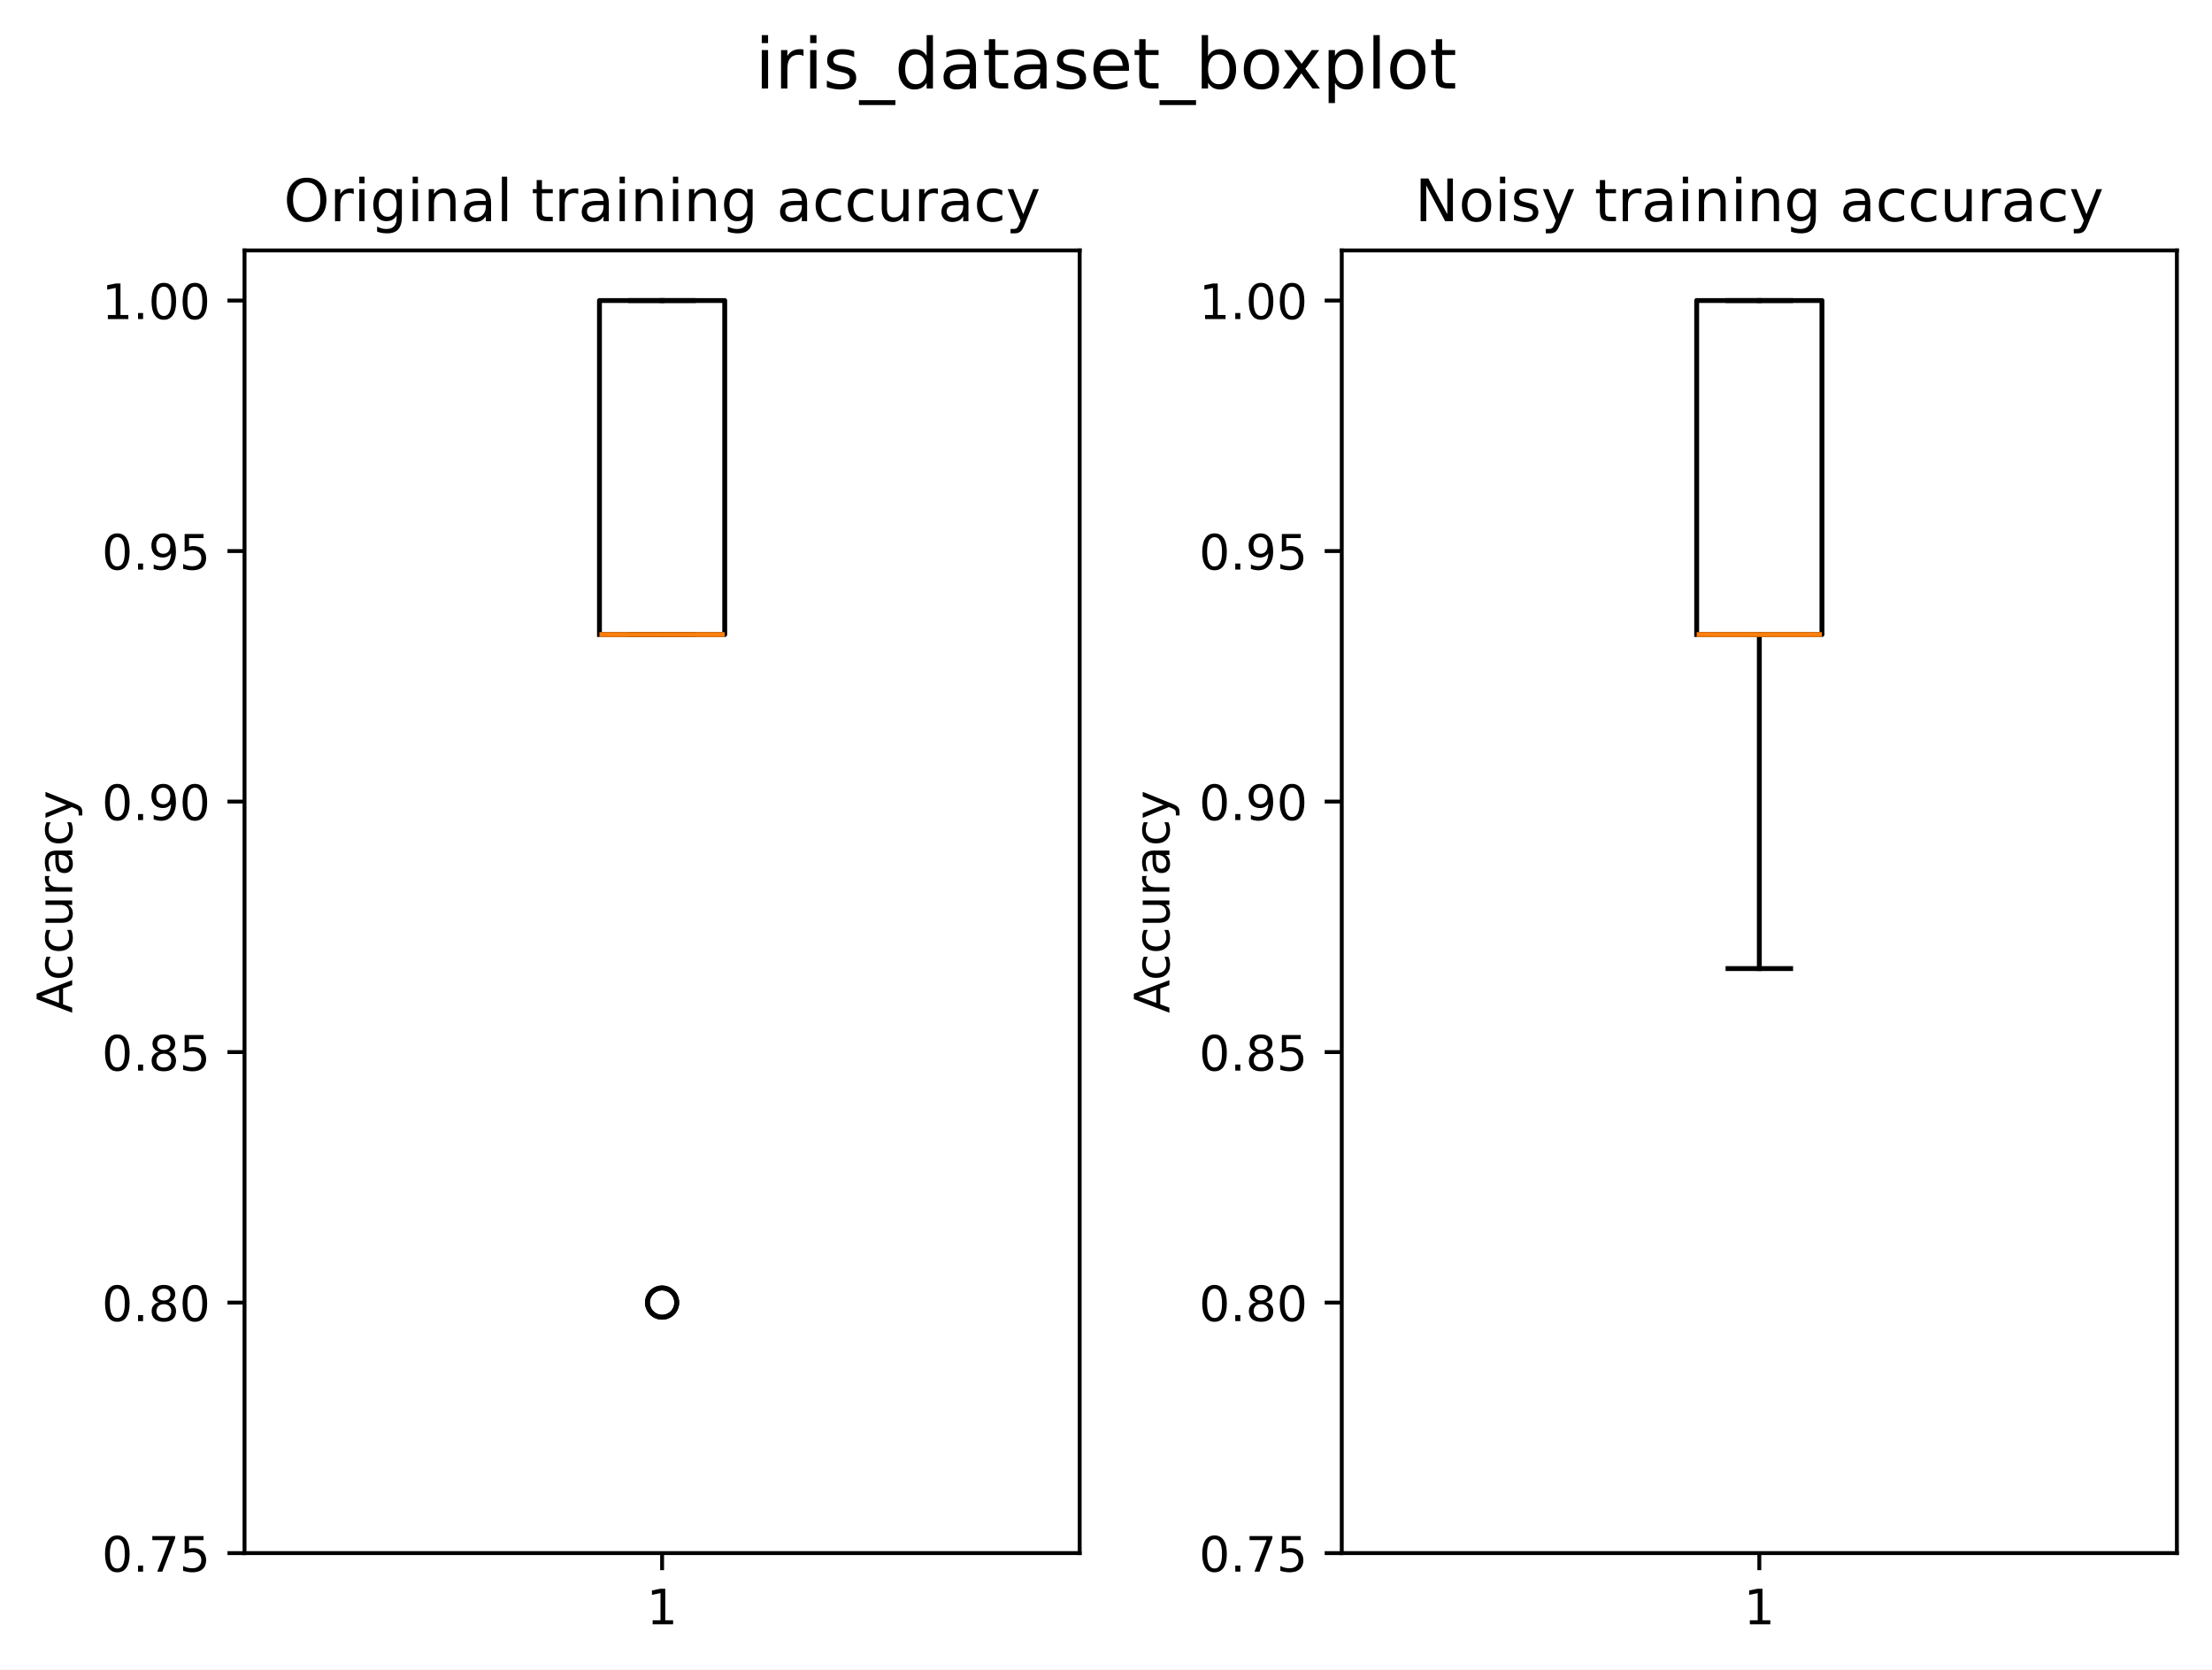
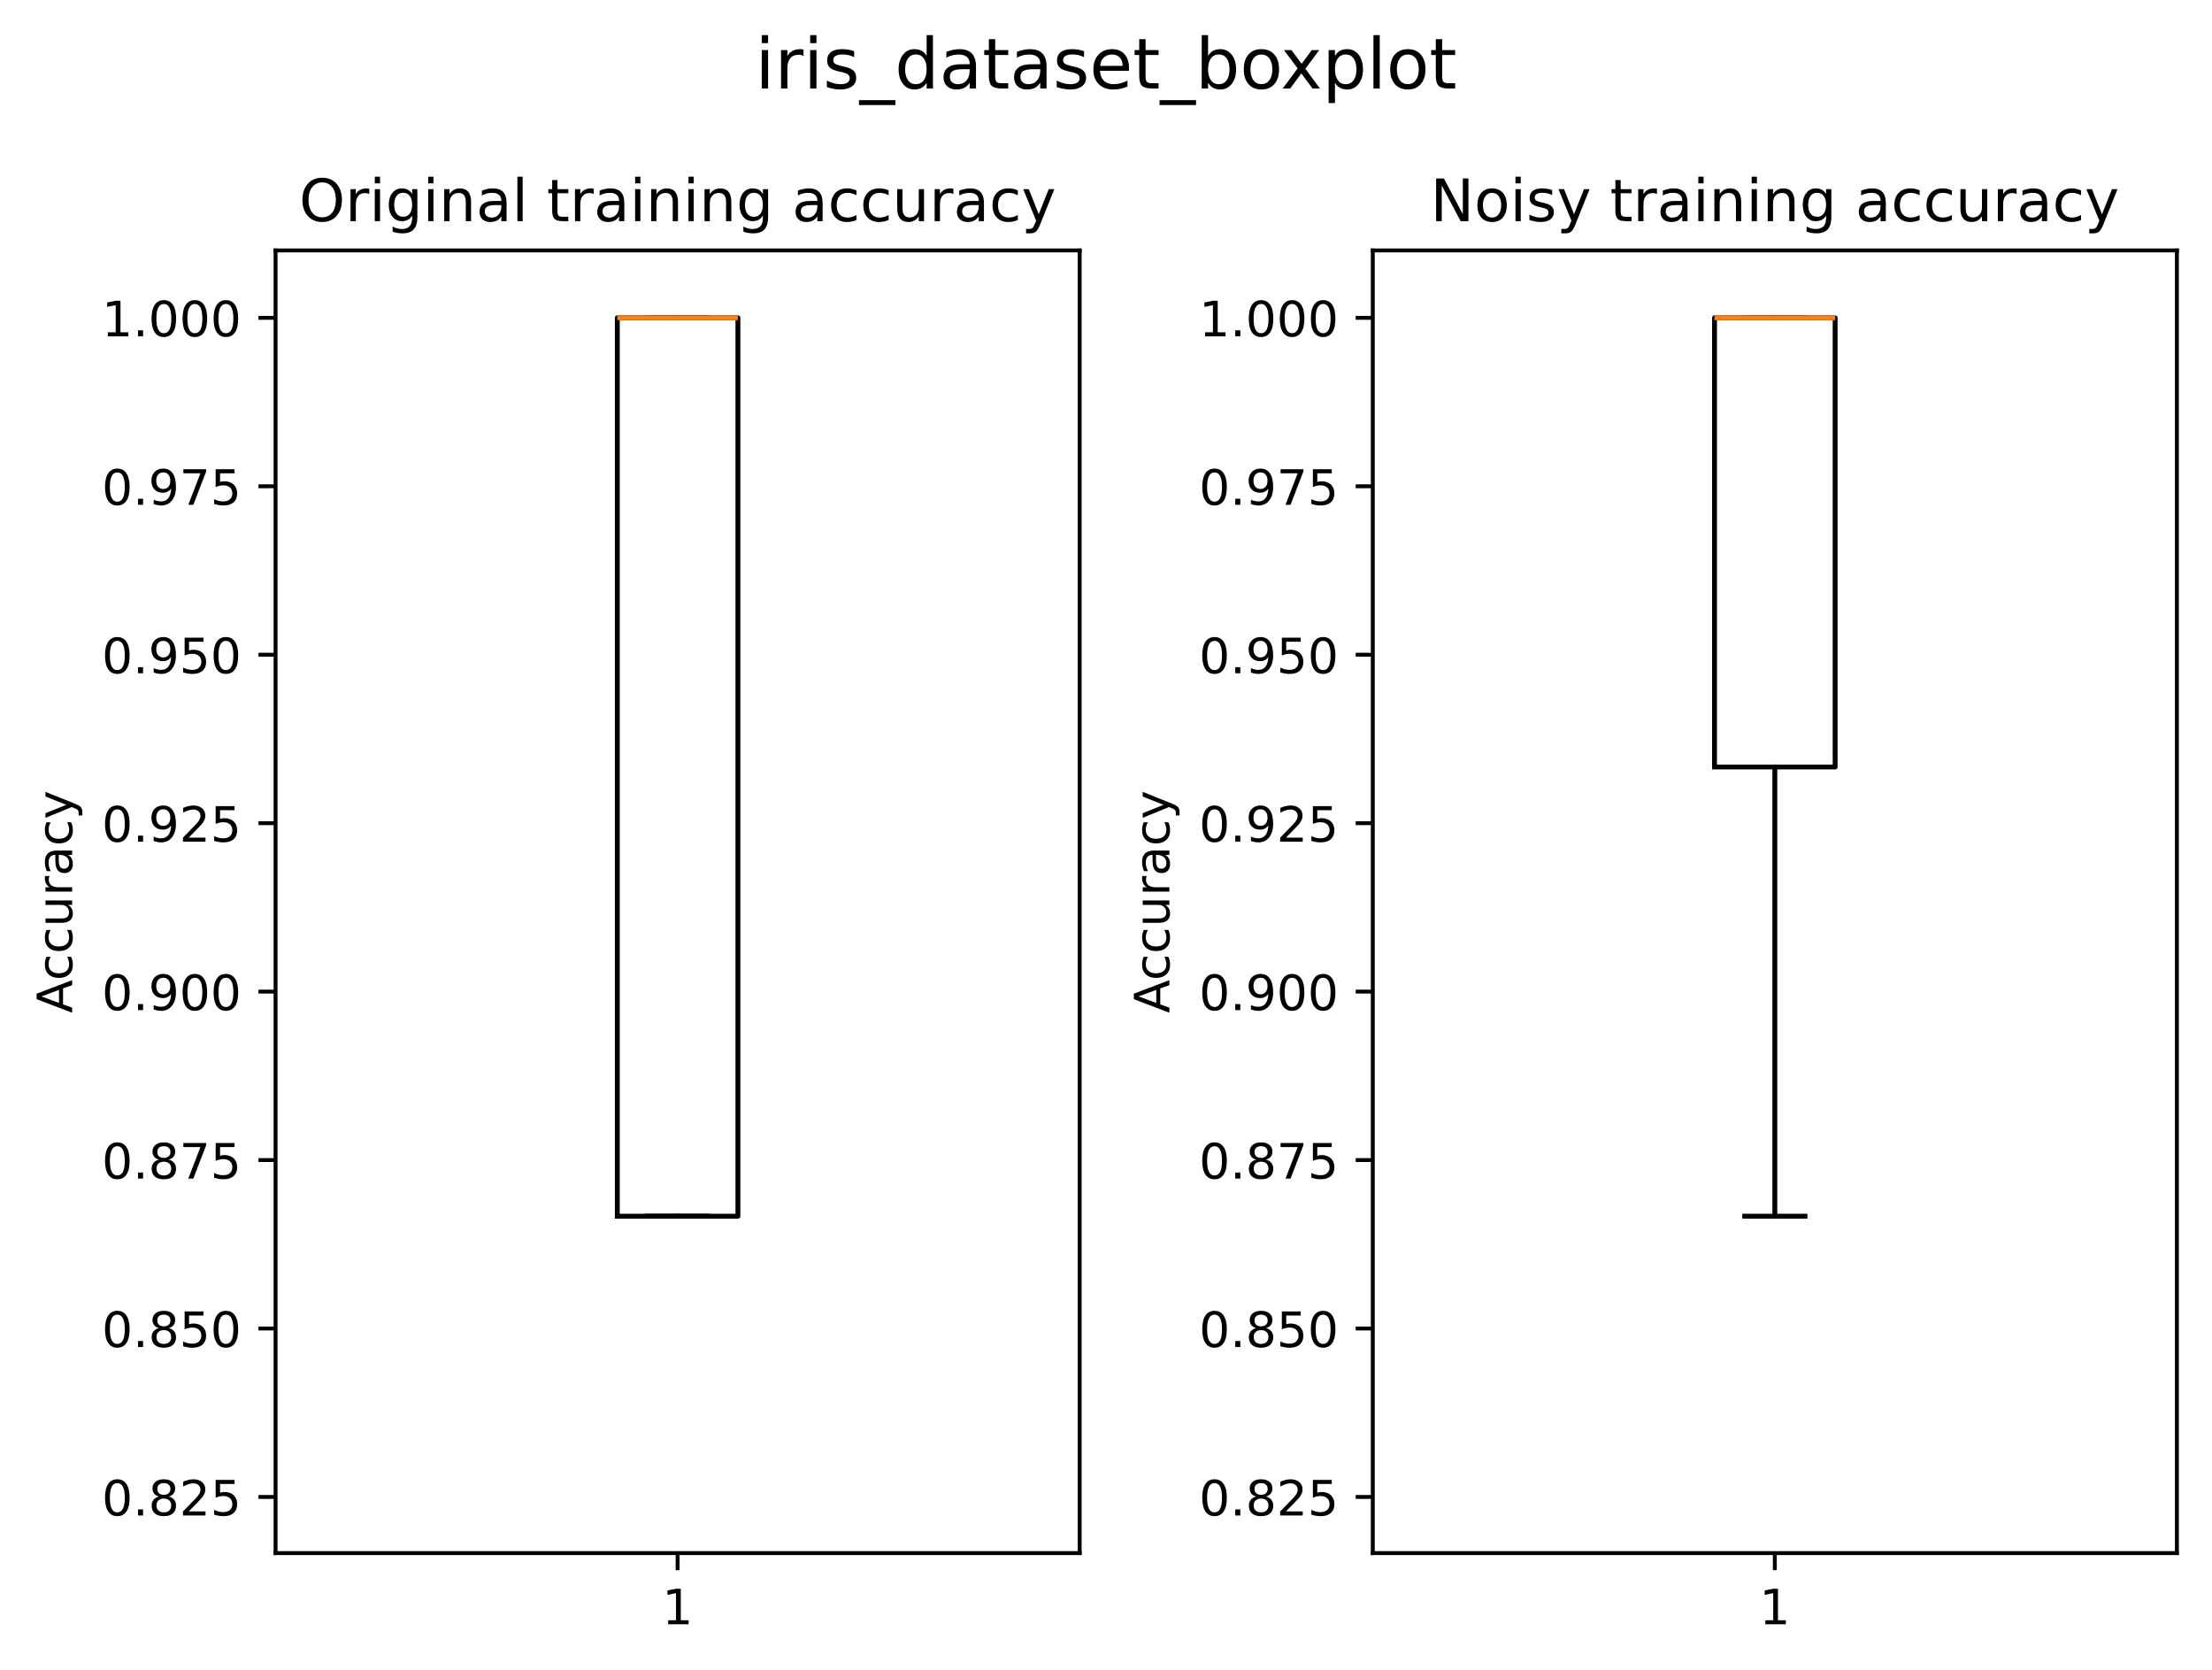
<svg xmlns="http://www.w3.org/2000/svg" xmlns:xlink="http://www.w3.org/1999/xlink" width="453.6pt" height="342.288pt" viewBox="0 0 453.6 342.288" version="1.1">
  <defs>
    <style type="text/css">*{stroke-linejoin: round; stroke-linecap: butt}</style>
  </defs>
  <g id="figure_1">
    <g id="patch_1">
      <path d="M 0 342.288  L 453.6 342.288  L 453.6 0  L 0 0  z " style="fill: #ffffff" />
    </g>
    <g id="axes_1">
      <g id="patch_2">
-         <path d="M 50.144 318.41  L 221.4 318.41  L 221.4 51.343  L 50.144 51.343  z " style="fill: #ffffff" />
+         <path d="M 56.506 318.41  L 221.4 318.41  L 221.4 51.343  L 56.506 51.343  z " style="fill: #ffffff" />
      </g>
      <g id="matplotlib.axis_1">
        <g id="xtick_1">
          <g id="line2d_1">
            <defs>
-               <path id="m6ffbb64cfc" d="M 0 0  L 0 3.5  " style="stroke: #000000; stroke-width: 0.8" />
+               <path id="mbcf2d1597c" d="M 0 0  L 0 3.5  " style="stroke: #000000; stroke-width: 0.8" />
            </defs>
            <g>
-               <use xlink:href="#m6ffbb64cfc" x="135.772" y="318.41" style="stroke: #000000; stroke-width: 0.8" />
+               <use xlink:href="#mbcf2d1597c" x="138.953" y="318.41" style="stroke: #000000; stroke-width: 0.8" />
            </g>
          </g>
          <g id="text_1">
-             <g transform="translate(132.5906 333.0083) scale(0.1 -0.1)">
+             <g transform="translate(135.7719 333.0083) scale(0.1 -0.1)">
              <defs>
                <path id="DejaVuSans-31" d="M 794 531  L 1825 531  L 1825 4091  L 703 3866  L 703 4441  L 1819 4666  L 2450 4666  L 2450 531  L 3481 531  L 3481 0  L 794 0  L 794 531  z " transform="scale(0.015625)" />
              </defs>
              <use xlink:href="#DejaVuSans-31" />
            </g>
          </g>
        </g>
      </g>
      <g id="matplotlib.axis_2">
        <g id="ytick_1">
          <g id="line2d_2">
            <defs>
-               <path id="m60f94254de" d="M 0 0  L -3.5 0  " style="stroke: #000000; stroke-width: 0.8" />
+               <path id="m92ab9e260c" d="M 0 0  L -3.5 0  " style="stroke: #000000; stroke-width: 0.8" />
            </defs>
            <g>
-               <use xlink:href="#m60f94254de" x="50.144" y="318.41" style="stroke: #000000; stroke-width: 0.8" />
+               <use xlink:href="#m92ab9e260c" x="56.506" y="306.898" style="stroke: #000000; stroke-width: 0.8" />
            </g>
          </g>
          <g id="text_2">
-             <g transform="translate(20.87813 322.2091) scale(0.1 -0.1)">
+             <g transform="translate(20.87813 310.6976) scale(0.1 -0.1)">
              <defs>
                <path id="DejaVuSans-30" d="M 2034 4250  Q 1547 4250 1301 3770  Q 1056 3291 1056 2328  Q 1056 1369 1301 889  Q 1547 409 2034 409  Q 2525 409 2770 889  Q 3016 1369 3016 2328  Q 3016 3291 2770 3770  Q 2525 4250 2034 4250  z M 2034 4750  Q 2819 4750 3233 4129  Q 3647 3509 3647 2328  Q 3647 1150 3233 529  Q 2819 -91 2034 -91  Q 1250 -91 836 529  Q 422 1150 422 2328  Q 422 3509 836 4129  Q 1250 4750 2034 4750  z " transform="scale(0.015625)" />
                <path id="DejaVuSans-2e" d="M 684 794  L 1344 794  L 1344 0  L 684 0  L 684 794  z " transform="scale(0.015625)" />
-                 <path id="DejaVuSans-37" d="M 525 4666  L 3525 4666  L 3525 4397  L 1831 0  L 1172 0  L 2766 4134  L 525 4134  L 525 4666  z " transform="scale(0.015625)" />
+                 <path id="DejaVuSans-38" d="M 2034 2216  Q 1584 2216 1326 1975  Q 1069 1734 1069 1313  Q 1069 891 1326 650  Q 1584 409 2034 409  Q 2484 409 2743 651  Q 3003 894 3003 1313  Q 3003 1734 2745 1975  Q 2488 2216 2034 2216  z M 1403 2484  Q 997 2584 770 2862  Q 544 3141 544 3541  Q 544 4100 942 4425  Q 1341 4750 2034 4750  Q 2731 4750 3128 4425  Q 3525 4100 3525 3541  Q 3525 3141 3298 2862  Q 3072 2584 2669 2484  Q 3125 2378 3379 2068  Q 3634 1759 3634 1313  Q 3634 634 3220 271  Q 2806 -91 2034 -91  Q 1263 -91 848 271  Q 434 634 434 1313  Q 434 1759 690 2068  Q 947 2378 1403 2484  z M 1172 3481  Q 1172 3119 1398 2916  Q 1625 2713 2034 2713  Q 2441 2713 2670 2916  Q 2900 3119 2900 3481  Q 2900 3844 2670 4047  Q 2441 4250 2034 4250  Q 1625 4250 1398 4047  Q 1172 3844 1172 3481  z " transform="scale(0.015625)" />
+                 <path id="DejaVuSans-32" d="M 1228 531  L 3431 531  L 3431 0  L 469 0  L 469 531  Q 828 903 1448 1529  Q 2069 2156 2228 2338  Q 2531 2678 2651 2914  Q 2772 3150 2772 3378  Q 2772 3750 2511 3984  Q 2250 4219 1831 4219  Q 1534 4219 1204 4116  Q 875 4013 500 3803  L 500 4441  Q 881 4594 1212 4672  Q 1544 4750 1819 4750  Q 2544 4750 2975 4387  Q 3406 4025 3406 3419  Q 3406 3131 3298 2873  Q 3191 2616 2906 2266  Q 2828 2175 2409 1742  Q 1991 1309 1228 531  z " transform="scale(0.015625)" />
                <path id="DejaVuSans-35" d="M 691 4666  L 3169 4666  L 3169 4134  L 1269 4134  L 1269 2991  Q 1406 3038 1543 3061  Q 1681 3084 1819 3084  Q 2600 3084 3056 2656  Q 3513 2228 3513 1497  Q 3513 744 3044 326  Q 2575 -91 1722 -91  Q 1428 -91 1123 -41  Q 819 9 494 109  L 494 744  Q 775 591 1075 516  Q 1375 441 1709 441  Q 2250 441 2565 725  Q 2881 1009 2881 1497  Q 2881 1984 2565 2268  Q 2250 2553 1709 2553  Q 1456 2553 1204 2497  Q 953 2441 691 2322  L 691 4666  z " transform="scale(0.015625)" />
              </defs>
              <use xlink:href="#DejaVuSans-30" />
              <use xlink:href="#DejaVuSans-2e" x="63.623" />
-               <use xlink:href="#DejaVuSans-37" x="95.41" />
-               <use xlink:href="#DejaVuSans-35" x="159.033" />
+               <use xlink:href="#DejaVuSans-38" x="95.41" />
+               <use xlink:href="#DejaVuSans-32" x="159.033" />
+               <use xlink:href="#DejaVuSans-35" x="222.656" />
            </g>
          </g>
        </g>
        <g id="ytick_2">
          <g id="line2d_3">
            <g>
-               <use xlink:href="#m60f94254de" x="50.144" y="267.051" style="stroke: #000000; stroke-width: 0.8" />
+               <use xlink:href="#m92ab9e260c" x="56.506" y="272.364" style="stroke: #000000; stroke-width: 0.8" />
            </g>
          </g>
          <g id="text_3">
-             <g transform="translate(20.87813 270.8501) scale(0.1 -0.1)">
-               <defs>
-                 <path id="DejaVuSans-38" d="M 2034 2216  Q 1584 2216 1326 1975  Q 1069 1734 1069 1313  Q 1069 891 1326 650  Q 1584 409 2034 409  Q 2484 409 2743 651  Q 3003 894 3003 1313  Q 3003 1734 2745 1975  Q 2488 2216 2034 2216  z M 1403 2484  Q 997 2584 770 2862  Q 544 3141 544 3541  Q 544 4100 942 4425  Q 1341 4750 2034 4750  Q 2731 4750 3128 4425  Q 3525 4100 3525 3541  Q 3525 3141 3298 2862  Q 3072 2584 2669 2484  Q 3125 2378 3379 2068  Q 3634 1759 3634 1313  Q 3634 634 3220 271  Q 2806 -91 2034 -91  Q 1263 -91 848 271  Q 434 634 434 1313  Q 434 1759 690 2068  Q 947 2378 1403 2484  z M 1172 3481  Q 1172 3119 1398 2916  Q 1625 2713 2034 2713  Q 2441 2713 2670 2916  Q 2900 3119 2900 3481  Q 2900 3844 2670 4047  Q 2441 4250 2034 4250  Q 1625 4250 1398 4047  Q 1172 3844 1172 3481  z " transform="scale(0.015625)" />
-               </defs>
+             <g transform="translate(20.87813 276.1631) scale(0.1 -0.1)">
              <use xlink:href="#DejaVuSans-30" />
              <use xlink:href="#DejaVuSans-2e" x="63.623" />
              <use xlink:href="#DejaVuSans-38" x="95.41" />
-               <use xlink:href="#DejaVuSans-30" x="159.033" />
+               <use xlink:href="#DejaVuSans-35" x="159.033" />
+               <use xlink:href="#DejaVuSans-30" x="222.656" />
            </g>
          </g>
        </g>
        <g id="ytick_3">
          <g id="line2d_4">
            <g>
-               <use xlink:href="#m60f94254de" x="50.144" y="215.692" style="stroke: #000000; stroke-width: 0.8" />
+               <use xlink:href="#m92ab9e260c" x="56.506" y="237.829" style="stroke: #000000; stroke-width: 0.8" />
            </g>
          </g>
          <g id="text_4">
-             <g transform="translate(20.87813 219.4911) scale(0.1 -0.1)">
+             <g transform="translate(20.87813 241.6286) scale(0.1 -0.1)">
+               <defs>
+                 <path id="DejaVuSans-37" d="M 525 4666  L 3525 4666  L 3525 4397  L 1831 0  L 1172 0  L 2766 4134  L 525 4134  L 525 4666  z " transform="scale(0.015625)" />
+               </defs>
              <use xlink:href="#DejaVuSans-30" />
              <use xlink:href="#DejaVuSans-2e" x="63.623" />
              <use xlink:href="#DejaVuSans-38" x="95.41" />
-               <use xlink:href="#DejaVuSans-35" x="159.033" />
+               <use xlink:href="#DejaVuSans-37" x="159.033" />
+               <use xlink:href="#DejaVuSans-35" x="222.656" />
            </g>
          </g>
        </g>
        <g id="ytick_4">
          <g id="line2d_5">
            <g>
-               <use xlink:href="#m60f94254de" x="50.144" y="164.333" style="stroke: #000000; stroke-width: 0.8" />
+               <use xlink:href="#m92ab9e260c" x="56.506" y="203.295" style="stroke: #000000; stroke-width: 0.8" />
            </g>
          </g>
          <g id="text_5">
-             <g transform="translate(20.87813 168.1321) scale(0.1 -0.1)">
+             <g transform="translate(20.87813 207.0941) scale(0.1 -0.1)">
              <defs>
                <path id="DejaVuSans-39" d="M 703 97  L 703 672  Q 941 559 1184 500  Q 1428 441 1663 441  Q 2288 441 2617 861  Q 2947 1281 2994 2138  Q 2813 1869 2534 1725  Q 2256 1581 1919 1581  Q 1219 1581 811 2004  Q 403 2428 403 3163  Q 403 3881 828 4315  Q 1253 4750 1959 4750  Q 2769 4750 3195 4129  Q 3622 3509 3622 2328  Q 3622 1225 3098 567  Q 2575 -91 1691 -91  Q 1453 -91 1209 -44  Q 966 3 703 97  z M 1959 2075  Q 2384 2075 2632 2365  Q 2881 2656 2881 3163  Q 2881 3666 2632 3958  Q 2384 4250 1959 4250  Q 1534 4250 1286 3958  Q 1038 3666 1038 3163  Q 1038 2656 1286 2365  Q 1534 2075 1959 2075  z " transform="scale(0.015625)" />
              </defs>
              <use xlink:href="#DejaVuSans-30" />
              <use xlink:href="#DejaVuSans-2e" x="63.623" />
              <use xlink:href="#DejaVuSans-39" x="95.41" />
              <use xlink:href="#DejaVuSans-30" x="159.033" />
+               <use xlink:href="#DejaVuSans-30" x="222.656" />
            </g>
          </g>
        </g>
        <g id="ytick_5">
          <g id="line2d_6">
            <g>
-               <use xlink:href="#m60f94254de" x="50.144" y="112.974" style="stroke: #000000; stroke-width: 0.8" />
+               <use xlink:href="#m92ab9e260c" x="56.506" y="168.76" style="stroke: #000000; stroke-width: 0.8" />
            </g>
          </g>
          <g id="text_6">
-             <g transform="translate(20.87813 116.7731) scale(0.1 -0.1)">
-               <use xlink:href="#DejaVuSans-30" />
-               <use xlink:href="#DejaVuSans-2e" x="63.623" />
-               <use xlink:href="#DejaVuSans-39" x="95.41" />
-               <use xlink:href="#DejaVuSans-35" x="159.033" />
+             <g transform="translate(20.87813 172.5596) scale(0.1 -0.1)">
+               <use xlink:href="#DejaVuSans-30" />
+               <use xlink:href="#DejaVuSans-2e" x="63.623" />
+               <use xlink:href="#DejaVuSans-39" x="95.41" />
+               <use xlink:href="#DejaVuSans-32" x="159.033" />
+               <use xlink:href="#DejaVuSans-35" x="222.656" />
            </g>
          </g>
        </g>
        <g id="ytick_6">
          <g id="line2d_7">
            <g>
-               <use xlink:href="#m60f94254de" x="50.144" y="61.615" style="stroke: #000000; stroke-width: 0.8" />
+               <use xlink:href="#m92ab9e260c" x="56.506" y="134.226" style="stroke: #000000; stroke-width: 0.8" />
            </g>
          </g>
          <g id="text_7">
-             <g transform="translate(20.87813 65.41414) scale(0.1 -0.1)">
+             <g transform="translate(20.87813 138.0251) scale(0.1 -0.1)">
+               <use xlink:href="#DejaVuSans-30" />
+               <use xlink:href="#DejaVuSans-2e" x="63.623" />
+               <use xlink:href="#DejaVuSans-39" x="95.41" />
+               <use xlink:href="#DejaVuSans-35" x="159.033" />
+               <use xlink:href="#DejaVuSans-30" x="222.656" />
+             </g>
+           </g>
+         </g>
+         <g id="ytick_7">
+           <g id="line2d_8">
+             <g>
+               <use xlink:href="#m92ab9e260c" x="56.506" y="99.691" style="stroke: #000000; stroke-width: 0.8" />
+             </g>
+           </g>
+           <g id="text_8">
+             <g transform="translate(20.87813 103.4906) scale(0.1 -0.1)">
+               <use xlink:href="#DejaVuSans-30" />
+               <use xlink:href="#DejaVuSans-2e" x="63.623" />
+               <use xlink:href="#DejaVuSans-39" x="95.41" />
+               <use xlink:href="#DejaVuSans-37" x="159.033" />
+               <use xlink:href="#DejaVuSans-35" x="222.656" />
+             </g>
+           </g>
+         </g>
+         <g id="ytick_8">
+           <g id="line2d_9">
+             <g>
+               <use xlink:href="#m92ab9e260c" x="56.506" y="65.157" style="stroke: #000000; stroke-width: 0.8" />
+             </g>
+           </g>
+           <g id="text_9">
+             <g transform="translate(20.87813 68.95614) scale(0.1 -0.1)">
              <use xlink:href="#DejaVuSans-31" />
              <use xlink:href="#DejaVuSans-2e" x="63.623" />
              <use xlink:href="#DejaVuSans-30" x="95.41" />
              <use xlink:href="#DejaVuSans-30" x="159.033" />
-             </g>
-           </g>
-         </g>
-         <g id="text_8">
+               <use xlink:href="#DejaVuSans-30" x="222.656" />
+             </g>
+           </g>
+         </g>
+         <g id="text_10">
          <g transform="translate(14.79844 207.7046) rotate(-90) scale(0.1 -0.1)">
            <defs>
              <path id="DejaVuSans-41" d="M 2188 4044  L 1331 1722  L 3047 1722  L 2188 4044  z M 1831 4666  L 2547 4666  L 4325 0  L 3669 0  L 3244 1197  L 1141 1197  L 716 0  L 50 0  L 1831 4666  z " transform="scale(0.015625)" />
              <path id="DejaVuSans-63" d="M 3122 3366  L 3122 2828  Q 2878 2963 2633 3030  Q 2388 3097 2138 3097  Q 1578 3097 1268 2742  Q 959 2388 959 1747  Q 959 1106 1268 751  Q 1578 397 2138 397  Q 2388 397 2633 464  Q 2878 531 3122 666  L 3122 134  Q 2881 22 2623 -34  Q 2366 -91 2075 -91  Q 1284 -91 818 406  Q 353 903 353 1747  Q 353 2603 823 3093  Q 1294 3584 2113 3584  Q 2378 3584 2631 3529  Q 2884 3475 3122 3366  z " transform="scale(0.015625)" />
              <path id="DejaVuSans-75" d="M 544 1381  L 544 3500  L 1119 3500  L 1119 1403  Q 1119 906 1312 657  Q 1506 409 1894 409  Q 2359 409 2629 706  Q 2900 1003 2900 1516  L 2900 3500  L 3475 3500  L 3475 0  L 2900 0  L 2900 538  Q 2691 219 2414 64  Q 2138 -91 1772 -91  Q 1169 -91 856 284  Q 544 659 544 1381  z M 1991 3584  L 1991 3584  z " transform="scale(0.015625)" />
              <path id="DejaVuSans-72" d="M 2631 2963  Q 2534 3019 2420 3045  Q 2306 3072 2169 3072  Q 1681 3072 1420 2755  Q 1159 2438 1159 1844  L 1159 0  L 581 0  L 581 3500  L 1159 3500  L 1159 2956  Q 1341 3275 1631 3429  Q 1922 3584 2338 3584  Q 2397 3584 2469 3576  Q 2541 3569 2628 3553  L 2631 2963  z " transform="scale(0.015625)" />
              <path id="DejaVuSans-61" d="M 2194 1759  Q 1497 1759 1228 1600  Q 959 1441 959 1056  Q 959 750 1161 570  Q 1363 391 1709 391  Q 2188 391 2477 730  Q 2766 1069 2766 1631  L 2766 1759  L 2194 1759  z M 3341 1997  L 3341 0  L 2766 0  L 2766 531  Q 2569 213 2275 61  Q 1981 -91 1556 -91  Q 1019 -91 701 211  Q 384 513 384 1019  Q 384 1609 779 1909  Q 1175 2209 1959 2209  L 2766 2209  L 2766 2266  Q 2766 2663 2505 2880  Q 2244 3097 1772 3097  Q 1472 3097 1187 3025  Q 903 2953 641 2809  L 641 3341  Q 956 3463 1253 3523  Q 1550 3584 1831 3584  Q 2591 3584 2966 3190  Q 3341 2797 3341 1997  z " transform="scale(0.015625)" />
              <path id="DejaVuSans-79" d="M 2059 -325  Q 1816 -950 1584 -1140  Q 1353 -1331 966 -1331  L 506 -1331  L 506 -850  L 844 -850  Q 1081 -850 1212 -737  Q 1344 -625 1503 -206  L 1606 56  L 191 3500  L 800 3500  L 1894 763  L 2988 3500  L 3597 3500  L 2059 -325  z " transform="scale(0.015625)" />
            </defs>
            <use xlink:href="#DejaVuSans-41" />
            <use xlink:href="#DejaVuSans-63" x="66.658" />
            <use xlink:href="#DejaVuSans-63" x="121.639" />
            <use xlink:href="#DejaVuSans-75" x="176.619" />
            <use xlink:href="#DejaVuSans-72" x="239.998" />
            <use xlink:href="#DejaVuSans-61" x="281.111" />
            <use xlink:href="#DejaVuSans-63" x="342.391" />
            <use xlink:href="#DejaVuSans-79" x="397.371" />
          </g>
        </g>
      </g>
-       <g id="line2d_8">
-         <path d="M 122.928 130.094  L 148.616 130.094  L 148.616 61.615  L 122.928 61.615  L 122.928 130.094  " clip-path="url(#p7adca34dc9)" style="fill: none; stroke: #000000; stroke-linecap: square" />
-       </g>
-       <g id="line2d_9">
-         <path d="M 135.772 130.094  L 135.772 130.094  " clip-path="url(#p7adca34dc9)" style="fill: none; stroke: #000000; stroke-linecap: square" />
-       </g>
      <g id="line2d_10">
-         <path d="M 135.772 61.615  L 135.772 61.615  " clip-path="url(#p7adca34dc9)" style="fill: none; stroke: #000000; stroke-linecap: square" />
+         <path d="M 126.586 249.341  L 151.32 249.341  L 151.32 65.157  L 126.586 65.157  L 126.586 249.341  " clip-path="url(#p5698068998)" style="fill: none; stroke: #000000; stroke-linecap: square" />
      </g>
      <g id="line2d_11">
-         <path d="M 129.35 130.094  L 142.194 130.094  " clip-path="url(#p7adca34dc9)" style="fill: none; stroke: #000000; stroke-linecap: square" />
+         <path d="M 138.953 249.341  L 138.953 249.341  " clip-path="url(#p5698068998)" style="fill: none; stroke: #000000; stroke-linecap: square" />
      </g>
      <g id="line2d_12">
-         <path d="M 129.35 61.615  L 142.194 61.615  " clip-path="url(#p7adca34dc9)" style="fill: none; stroke: #000000; stroke-linecap: square" />
+         <path d="M 138.953 65.157  L 138.953 65.157  " clip-path="url(#p5698068998)" style="fill: none; stroke: #000000; stroke-linecap: square" />
      </g>
      <g id="line2d_13">
-         <defs>
-           <path id="me135f607ba" d="M 0 3  C 0.796 3 1.559 2.684 2.121 2.121  C 2.684 1.559 3 0.796 3 0  C 3 -0.796 2.684 -1.559 2.121 -2.121  C 1.559 -2.684 0.796 -3 0 -3  C -0.796 -3 -1.559 -2.684 -2.121 -2.121  C -2.684 -1.559 -3 -0.796 -3 0  C -3 0.796 -2.684 1.559 -2.121 2.121  C -1.559 2.684 -0.796 3 0 3  z " style="stroke: #000000" />
-         </defs>
-         <g clip-path="url(#p7adca34dc9)">
-           <use xlink:href="#me135f607ba" x="135.772" y="267.051" style="fill-opacity: 0; stroke: #000000" />
-           <use xlink:href="#me135f607ba" x="135.772" y="267.051" style="fill-opacity: 0; stroke: #000000" />
-         </g>
+         <path d="M 132.77 249.341  L 145.137 249.341  " clip-path="url(#p5698068998)" style="fill: none; stroke: #000000; stroke-linecap: square" />
      </g>
      <g id="line2d_14">
-         <path d="M 122.928 130.094  L 148.616 130.094  " clip-path="url(#p7adca34dc9)" style="fill: none; stroke: #ff7f0e" />
+         <path d="M 132.77 65.157  L 145.137 65.157  " clip-path="url(#p5698068998)" style="fill: none; stroke: #000000; stroke-linecap: square" />
+       </g>
+       <g id="line2d_15" />
+       <g id="line2d_16">
+         <path d="M 126.586 65.157  L 151.32 65.157  " clip-path="url(#p5698068998)" style="fill: none; stroke: #ff7f0e" />
      </g>
      <g id="patch_3">
-         <path d="M 50.144 318.41  L 50.144 51.343  " style="fill: none; stroke: #000000; stroke-width: 0.8; stroke-linejoin: miter; stroke-linecap: square" />
+         <path d="M 56.506 318.41  L 56.506 51.343  " style="fill: none; stroke: #000000; stroke-width: 0.8; stroke-linejoin: miter; stroke-linecap: square" />
      </g>
      <g id="patch_4">
        <path d="M 221.4 318.41  L 221.4 51.343  " style="fill: none; stroke: #000000; stroke-width: 0.8; stroke-linejoin: miter; stroke-linecap: square" />
      </g>
      <g id="patch_5">
-         <path d="M 50.144 318.41  L 221.4 318.41  " style="fill: none; stroke: #000000; stroke-width: 0.8; stroke-linejoin: miter; stroke-linecap: square" />
+         <path d="M 56.506 318.41  L 221.4 318.41  " style="fill: none; stroke: #000000; stroke-width: 0.8; stroke-linejoin: miter; stroke-linecap: square" />
      </g>
      <g id="patch_6">
-         <path d="M 50.144 51.343  L 221.4 51.343  " style="fill: none; stroke: #000000; stroke-width: 0.8; stroke-linejoin: miter; stroke-linecap: square" />
-       </g>
-       <g id="text_9">
-         <g transform="translate(58.16469 45.34313) scale(0.12 -0.12)">
+         <path d="M 56.506 51.343  L 221.4 51.343  " style="fill: none; stroke: #000000; stroke-width: 0.8; stroke-linejoin: miter; stroke-linecap: square" />
+       </g>
+       <g id="text_11">
+         <g transform="translate(61.34594 45.34313) scale(0.12 -0.12)">
          <defs>
            <path id="DejaVuSans-4f" d="M 2522 4238  Q 1834 4238 1429 3725  Q 1025 3213 1025 2328  Q 1025 1447 1429 934  Q 1834 422 2522 422  Q 3209 422 3611 934  Q 4013 1447 4013 2328  Q 4013 3213 3611 3725  Q 3209 4238 2522 4238  z M 2522 4750  Q 3503 4750 4090 4092  Q 4678 3434 4678 2328  Q 4678 1225 4090 567  Q 3503 -91 2522 -91  Q 1538 -91 948 565  Q 359 1222 359 2328  Q 359 3434 948 4092  Q 1538 4750 2522 4750  z " transform="scale(0.015625)" />
            <path id="DejaVuSans-69" d="M 603 3500  L 1178 3500  L 1178 0  L 603 0  L 603 3500  z M 603 4863  L 1178 4863  L 1178 4134  L 603 4134  L 603 4863  z " transform="scale(0.015625)" />
            <path id="DejaVuSans-67" d="M 2906 1791  Q 2906 2416 2648 2759  Q 2391 3103 1925 3103  Q 1463 3103 1205 2759  Q 947 2416 947 1791  Q 947 1169 1205 825  Q 1463 481 1925 481  Q 2391 481 2648 825  Q 2906 1169 2906 1791  z M 3481 434  Q 3481 -459 3084 -895  Q 2688 -1331 1869 -1331  Q 1566 -1331 1297 -1286  Q 1028 -1241 775 -1147  L 775 -588  Q 1028 -725 1275 -790  Q 1522 -856 1778 -856  Q 2344 -856 2625 -561  Q 2906 -266 2906 331  L 2906 616  Q 2728 306 2450 153  Q 2172 0 1784 0  Q 1141 0 747 490  Q 353 981 353 1791  Q 353 2603 747 3093  Q 1141 3584 1784 3584  Q 2172 3584 2450 3431  Q 2728 3278 2906 2969  L 2906 3500  L 3481 3500  L 3481 434  z " transform="scale(0.015625)" />
            <path id="DejaVuSans-6e" d="M 3513 2113  L 3513 0  L 2938 0  L 2938 2094  Q 2938 2591 2744 2837  Q 2550 3084 2163 3084  Q 1697 3084 1428 2787  Q 1159 2491 1159 1978  L 1159 0  L 581 0  L 581 3500  L 1159 3500  L 1159 2956  Q 1366 3272 1645 3428  Q 1925 3584 2291 3584  Q 2894 3584 3203 3211  Q 3513 2838 3513 2113  z " transform="scale(0.015625)" />
            <path id="DejaVuSans-6c" d="M 603 4863  L 1178 4863  L 1178 0  L 603 0  L 603 4863  z " transform="scale(0.015625)" />
            <path id="DejaVuSans-20" transform="scale(0.015625)" />
            <path id="DejaVuSans-74" d="M 1172 4494  L 1172 3500  L 2356 3500  L 2356 3053  L 1172 3053  L 1172 1153  Q 1172 725 1289 603  Q 1406 481 1766 481  L 2356 481  L 2356 0  L 1766 0  Q 1100 0 847 248  Q 594 497 594 1153  L 594 3053  L 172 3053  L 172 3500  L 594 3500  L 594 4494  L 1172 4494  z " transform="scale(0.015625)" />
          </defs>
          <use xlink:href="#DejaVuSans-4f" />
          <use xlink:href="#DejaVuSans-72" x="78.711" />
          <use xlink:href="#DejaVuSans-69" x="119.824" />
          <use xlink:href="#DejaVuSans-67" x="147.607" />
          <use xlink:href="#DejaVuSans-69" x="211.084" />
          <use xlink:href="#DejaVuSans-6e" x="238.867" />
          <use xlink:href="#DejaVuSans-61" x="302.246" />
          <use xlink:href="#DejaVuSans-6c" x="363.525" />
          <use xlink:href="#DejaVuSans-20" x="391.309" />
          <use xlink:href="#DejaVuSans-74" x="423.096" />
          <use xlink:href="#DejaVuSans-72" x="462.305" />
          <use xlink:href="#DejaVuSans-61" x="503.418" />
          <use xlink:href="#DejaVuSans-69" x="564.697" />
          <use xlink:href="#DejaVuSans-6e" x="592.48" />
          <use xlink:href="#DejaVuSans-69" x="655.859" />
          <use xlink:href="#DejaVuSans-6e" x="683.643" />
          <use xlink:href="#DejaVuSans-67" x="747.021" />
          <use xlink:href="#DejaVuSans-20" x="810.498" />
          <use xlink:href="#DejaVuSans-61" x="842.285" />
          <use xlink:href="#DejaVuSans-63" x="903.564" />
          <use xlink:href="#DejaVuSans-63" x="958.545" />
          <use xlink:href="#DejaVuSans-75" x="1013.525" />
          <use xlink:href="#DejaVuSans-72" x="1076.904" />
          <use xlink:href="#DejaVuSans-61" x="1118.018" />
          <use xlink:href="#DejaVuSans-63" x="1179.297" />
          <use xlink:href="#DejaVuSans-79" x="1234.277" />
        </g>
      </g>
    </g>
    <g id="axes_2">
      <g id="patch_7">
-         <path d="M 275.144 318.41  L 446.4 318.41  L 446.4 51.343  L 275.144 51.343  z " style="fill: #ffffff" />
+         <path d="M 281.506 318.41  L 446.4 318.41  L 446.4 51.343  L 281.506 51.343  z " style="fill: #ffffff" />
      </g>
      <g id="matplotlib.axis_3">
        <g id="xtick_2">
-           <g id="line2d_15">
-             <g>
-               <use xlink:href="#m6ffbb64cfc" x="360.772" y="318.41" style="stroke: #000000; stroke-width: 0.8" />
-             </g>
-           </g>
-           <g id="text_10">
-             <g transform="translate(357.5906 333.0083) scale(0.1 -0.1)">
+           <g id="line2d_17">
+             <g>
+               <use xlink:href="#mbcf2d1597c" x="363.953" y="318.41" style="stroke: #000000; stroke-width: 0.8" />
+             </g>
+           </g>
+           <g id="text_12">
+             <g transform="translate(360.7719 333.0083) scale(0.1 -0.1)">
              <use xlink:href="#DejaVuSans-31" />
            </g>
          </g>
        </g>
      </g>
      <g id="matplotlib.axis_4">
-         <g id="ytick_7">
-           <g id="line2d_16">
-             <g>
-               <use xlink:href="#m60f94254de" x="275.144" y="318.41" style="stroke: #000000; stroke-width: 0.8" />
-             </g>
-           </g>
-           <g id="text_11">
-             <g transform="translate(245.8781 322.2091) scale(0.1 -0.1)">
-               <use xlink:href="#DejaVuSans-30" />
-               <use xlink:href="#DejaVuSans-2e" x="63.623" />
-               <use xlink:href="#DejaVuSans-37" x="95.41" />
-               <use xlink:href="#DejaVuSans-35" x="159.033" />
-             </g>
-           </g>
-         </g>
-         <g id="ytick_8">
-           <g id="line2d_17">
-             <g>
-               <use xlink:href="#m60f94254de" x="275.144" y="267.051" style="stroke: #000000; stroke-width: 0.8" />
-             </g>
-           </g>
-           <g id="text_12">
-             <g transform="translate(245.8781 270.8501) scale(0.1 -0.1)">
-               <use xlink:href="#DejaVuSans-30" />
-               <use xlink:href="#DejaVuSans-2e" x="63.623" />
-               <use xlink:href="#DejaVuSans-38" x="95.41" />
-               <use xlink:href="#DejaVuSans-30" x="159.033" />
-             </g>
-           </g>
-         </g>
        <g id="ytick_9">
          <g id="line2d_18">
            <g>
-               <use xlink:href="#m60f94254de" x="275.144" y="215.692" style="stroke: #000000; stroke-width: 0.8" />
+               <use xlink:href="#m92ab9e260c" x="281.506" y="306.898" style="stroke: #000000; stroke-width: 0.8" />
            </g>
          </g>
          <g id="text_13">
-             <g transform="translate(245.8781 219.4911) scale(0.1 -0.1)">
+             <g transform="translate(245.8781 310.6976) scale(0.1 -0.1)">
+               <use xlink:href="#DejaVuSans-30" />
+               <use xlink:href="#DejaVuSans-2e" x="63.623" />
+               <use xlink:href="#DejaVuSans-38" x="95.41" />
+               <use xlink:href="#DejaVuSans-32" x="159.033" />
+               <use xlink:href="#DejaVuSans-35" x="222.656" />
+             </g>
+           </g>
+         </g>
+         <g id="ytick_10">
+           <g id="line2d_19">
+             <g>
+               <use xlink:href="#m92ab9e260c" x="281.506" y="272.364" style="stroke: #000000; stroke-width: 0.8" />
+             </g>
+           </g>
+           <g id="text_14">
+             <g transform="translate(245.8781 276.1631) scale(0.1 -0.1)">
              <use xlink:href="#DejaVuSans-30" />
              <use xlink:href="#DejaVuSans-2e" x="63.623" />
              <use xlink:href="#DejaVuSans-38" x="95.41" />
              <use xlink:href="#DejaVuSans-35" x="159.033" />
-             </g>
-           </g>
-         </g>
-         <g id="ytick_10">
-           <g id="line2d_19">
-             <g>
-               <use xlink:href="#m60f94254de" x="275.144" y="164.333" style="stroke: #000000; stroke-width: 0.8" />
-             </g>
-           </g>
-           <g id="text_14">
-             <g transform="translate(245.8781 168.1321) scale(0.1 -0.1)">
-               <use xlink:href="#DejaVuSans-30" />
-               <use xlink:href="#DejaVuSans-2e" x="63.623" />
-               <use xlink:href="#DejaVuSans-39" x="95.41" />
-               <use xlink:href="#DejaVuSans-30" x="159.033" />
+               <use xlink:href="#DejaVuSans-30" x="222.656" />
            </g>
          </g>
        </g>
        <g id="ytick_11">
          <g id="line2d_20">
            <g>
-               <use xlink:href="#m60f94254de" x="275.144" y="112.974" style="stroke: #000000; stroke-width: 0.8" />
+               <use xlink:href="#m92ab9e260c" x="281.506" y="237.829" style="stroke: #000000; stroke-width: 0.8" />
            </g>
          </g>
          <g id="text_15">
-             <g transform="translate(245.8781 116.7731) scale(0.1 -0.1)">
-               <use xlink:href="#DejaVuSans-30" />
-               <use xlink:href="#DejaVuSans-2e" x="63.623" />
-               <use xlink:href="#DejaVuSans-39" x="95.41" />
-               <use xlink:href="#DejaVuSans-35" x="159.033" />
+             <g transform="translate(245.8781 241.6286) scale(0.1 -0.1)">
+               <use xlink:href="#DejaVuSans-30" />
+               <use xlink:href="#DejaVuSans-2e" x="63.623" />
+               <use xlink:href="#DejaVuSans-38" x="95.41" />
+               <use xlink:href="#DejaVuSans-37" x="159.033" />
+               <use xlink:href="#DejaVuSans-35" x="222.656" />
            </g>
          </g>
        </g>
        <g id="ytick_12">
          <g id="line2d_21">
            <g>
-               <use xlink:href="#m60f94254de" x="275.144" y="61.615" style="stroke: #000000; stroke-width: 0.8" />
+               <use xlink:href="#m92ab9e260c" x="281.506" y="203.295" style="stroke: #000000; stroke-width: 0.8" />
            </g>
          </g>
          <g id="text_16">
-             <g transform="translate(245.8781 65.41414) scale(0.1 -0.1)">
+             <g transform="translate(245.8781 207.0941) scale(0.1 -0.1)">
+               <use xlink:href="#DejaVuSans-30" />
+               <use xlink:href="#DejaVuSans-2e" x="63.623" />
+               <use xlink:href="#DejaVuSans-39" x="95.41" />
+               <use xlink:href="#DejaVuSans-30" x="159.033" />
+               <use xlink:href="#DejaVuSans-30" x="222.656" />
+             </g>
+           </g>
+         </g>
+         <g id="ytick_13">
+           <g id="line2d_22">
+             <g>
+               <use xlink:href="#m92ab9e260c" x="281.506" y="168.76" style="stroke: #000000; stroke-width: 0.8" />
+             </g>
+           </g>
+           <g id="text_17">
+             <g transform="translate(245.8781 172.5596) scale(0.1 -0.1)">
+               <use xlink:href="#DejaVuSans-30" />
+               <use xlink:href="#DejaVuSans-2e" x="63.623" />
+               <use xlink:href="#DejaVuSans-39" x="95.41" />
+               <use xlink:href="#DejaVuSans-32" x="159.033" />
+               <use xlink:href="#DejaVuSans-35" x="222.656" />
+             </g>
+           </g>
+         </g>
+         <g id="ytick_14">
+           <g id="line2d_23">
+             <g>
+               <use xlink:href="#m92ab9e260c" x="281.506" y="134.226" style="stroke: #000000; stroke-width: 0.8" />
+             </g>
+           </g>
+           <g id="text_18">
+             <g transform="translate(245.8781 138.0251) scale(0.1 -0.1)">
+               <use xlink:href="#DejaVuSans-30" />
+               <use xlink:href="#DejaVuSans-2e" x="63.623" />
+               <use xlink:href="#DejaVuSans-39" x="95.41" />
+               <use xlink:href="#DejaVuSans-35" x="159.033" />
+               <use xlink:href="#DejaVuSans-30" x="222.656" />
+             </g>
+           </g>
+         </g>
+         <g id="ytick_15">
+           <g id="line2d_24">
+             <g>
+               <use xlink:href="#m92ab9e260c" x="281.506" y="99.691" style="stroke: #000000; stroke-width: 0.8" />
+             </g>
+           </g>
+           <g id="text_19">
+             <g transform="translate(245.8781 103.4906) scale(0.1 -0.1)">
+               <use xlink:href="#DejaVuSans-30" />
+               <use xlink:href="#DejaVuSans-2e" x="63.623" />
+               <use xlink:href="#DejaVuSans-39" x="95.41" />
+               <use xlink:href="#DejaVuSans-37" x="159.033" />
+               <use xlink:href="#DejaVuSans-35" x="222.656" />
+             </g>
+           </g>
+         </g>
+         <g id="ytick_16">
+           <g id="line2d_25">
+             <g>
+               <use xlink:href="#m92ab9e260c" x="281.506" y="65.157" style="stroke: #000000; stroke-width: 0.8" />
+             </g>
+           </g>
+           <g id="text_20">
+             <g transform="translate(245.8781 68.95614) scale(0.1 -0.1)">
              <use xlink:href="#DejaVuSans-31" />
              <use xlink:href="#DejaVuSans-2e" x="63.623" />
              <use xlink:href="#DejaVuSans-30" x="95.41" />
              <use xlink:href="#DejaVuSans-30" x="159.033" />
-             </g>
-           </g>
-         </g>
-         <g id="text_17">
+               <use xlink:href="#DejaVuSans-30" x="222.656" />
+             </g>
+           </g>
+         </g>
+         <g id="text_21">
          <g transform="translate(239.7984 207.7046) rotate(-90) scale(0.1 -0.1)">
            <use xlink:href="#DejaVuSans-41" />
            <use xlink:href="#DejaVuSans-63" x="66.658" />
            <use xlink:href="#DejaVuSans-63" x="121.639" />
            <use xlink:href="#DejaVuSans-75" x="176.619" />
            <use xlink:href="#DejaVuSans-72" x="239.998" />
            <use xlink:href="#DejaVuSans-61" x="281.111" />
            <use xlink:href="#DejaVuSans-63" x="342.391" />
            <use xlink:href="#DejaVuSans-79" x="397.371" />
          </g>
        </g>
      </g>
-       <g id="line2d_22">
-         <path d="M 347.928 130.094  L 373.616 130.094  L 373.616 61.615  L 347.928 61.615  L 347.928 130.094  " clip-path="url(#pf3262e3f56)" style="fill: none; stroke: #000000; stroke-linecap: square" />
-       </g>
-       <g id="line2d_23">
-         <path d="M 360.772 130.094  L 360.772 198.572  " clip-path="url(#pf3262e3f56)" style="fill: none; stroke: #000000; stroke-linecap: square" />
-       </g>
-       <g id="line2d_24">
-         <path d="M 360.772 61.615  L 360.772 61.615  " clip-path="url(#pf3262e3f56)" style="fill: none; stroke: #000000; stroke-linecap: square" />
-       </g>
-       <g id="line2d_25">
-         <path d="M 354.35 198.572  L 367.194 198.572  " clip-path="url(#pf3262e3f56)" style="fill: none; stroke: #000000; stroke-linecap: square" />
-       </g>
      <g id="line2d_26">
-         <path d="M 354.35 61.615  L 367.194 61.615  " clip-path="url(#pf3262e3f56)" style="fill: none; stroke: #000000; stroke-linecap: square" />
-       </g>
-       <g id="line2d_27" />
+         <path d="M 351.586 157.249  L 376.32 157.249  L 376.32 65.157  L 351.586 65.157  L 351.586 157.249  " clip-path="url(#pff3e3cb5ab)" style="fill: none; stroke: #000000; stroke-linecap: square" />
+       </g>
+       <g id="line2d_27">
+         <path d="M 363.953 157.249  L 363.953 249.341  " clip-path="url(#pff3e3cb5ab)" style="fill: none; stroke: #000000; stroke-linecap: square" />
+       </g>
      <g id="line2d_28">
-         <path d="M 347.928 130.094  L 373.616 130.094  " clip-path="url(#pf3262e3f56)" style="fill: none; stroke: #ff7f0e" />
+         <path d="M 363.953 65.157  L 363.953 65.157  " clip-path="url(#pff3e3cb5ab)" style="fill: none; stroke: #000000; stroke-linecap: square" />
+       </g>
+       <g id="line2d_29">
+         <path d="M 357.77 249.341  L 370.137 249.341  " clip-path="url(#pff3e3cb5ab)" style="fill: none; stroke: #000000; stroke-linecap: square" />
+       </g>
+       <g id="line2d_30">
+         <path d="M 357.77 65.157  L 370.137 65.157  " clip-path="url(#pff3e3cb5ab)" style="fill: none; stroke: #000000; stroke-linecap: square" />
+       </g>
+       <g id="line2d_31" />
+       <g id="line2d_32">
+         <path d="M 351.586 65.157  L 376.32 65.157  " clip-path="url(#pff3e3cb5ab)" style="fill: none; stroke: #ff7f0e" />
      </g>
      <g id="patch_8">
-         <path d="M 275.144 318.41  L 275.144 51.343  " style="fill: none; stroke: #000000; stroke-width: 0.8; stroke-linejoin: miter; stroke-linecap: square" />
+         <path d="M 281.506 318.41  L 281.506 51.343  " style="fill: none; stroke: #000000; stroke-width: 0.8; stroke-linejoin: miter; stroke-linecap: square" />
      </g>
      <g id="patch_9">
        <path d="M 446.4 318.41  L 446.4 51.343  " style="fill: none; stroke: #000000; stroke-width: 0.8; stroke-linejoin: miter; stroke-linecap: square" />
      </g>
      <g id="patch_10">
-         <path d="M 275.144 318.41  L 446.4 318.41  " style="fill: none; stroke: #000000; stroke-width: 0.8; stroke-linejoin: miter; stroke-linecap: square" />
+         <path d="M 281.506 318.41  L 446.4 318.41  " style="fill: none; stroke: #000000; stroke-width: 0.8; stroke-linejoin: miter; stroke-linecap: square" />
      </g>
      <g id="patch_11">
-         <path d="M 275.144 51.343  L 446.4 51.343  " style="fill: none; stroke: #000000; stroke-width: 0.8; stroke-linejoin: miter; stroke-linecap: square" />
-       </g>
-       <g id="text_18">
-         <g transform="translate(290.1397 45.34313) scale(0.12 -0.12)">
+         <path d="M 281.506 51.343  L 446.4 51.343  " style="fill: none; stroke: #000000; stroke-width: 0.8; stroke-linejoin: miter; stroke-linecap: square" />
+       </g>
+       <g id="text_22">
+         <g transform="translate(293.3209 45.34313) scale(0.12 -0.12)">
          <defs>
            <path id="DejaVuSans-4e" d="M 628 4666  L 1478 4666  L 3547 763  L 3547 4666  L 4159 4666  L 4159 0  L 3309 0  L 1241 3903  L 1241 0  L 628 0  L 628 4666  z " transform="scale(0.015625)" />
            <path id="DejaVuSans-6f" d="M 1959 3097  Q 1497 3097 1228 2736  Q 959 2375 959 1747  Q 959 1119 1226 758  Q 1494 397 1959 397  Q 2419 397 2687 759  Q 2956 1122 2956 1747  Q 2956 2369 2687 2733  Q 2419 3097 1959 3097  z M 1959 3584  Q 2709 3584 3137 3096  Q 3566 2609 3566 1747  Q 3566 888 3137 398  Q 2709 -91 1959 -91  Q 1206 -91 779 398  Q 353 888 353 1747  Q 353 2609 779 3096  Q 1206 3584 1959 3584  z " transform="scale(0.015625)" />
            <path id="DejaVuSans-73" d="M 2834 3397  L 2834 2853  Q 2591 2978 2328 3040  Q 2066 3103 1784 3103  Q 1356 3103 1142 2972  Q 928 2841 928 2578  Q 928 2378 1081 2264  Q 1234 2150 1697 2047  L 1894 2003  Q 2506 1872 2764 1633  Q 3022 1394 3022 966  Q 3022 478 2636 193  Q 2250 -91 1575 -91  Q 1294 -91 989 -36  Q 684 19 347 128  L 347 722  Q 666 556 975 473  Q 1284 391 1588 391  Q 1994 391 2212 530  Q 2431 669 2431 922  Q 2431 1156 2273 1281  Q 2116 1406 1581 1522  L 1381 1569  Q 847 1681 609 1914  Q 372 2147 372 2553  Q 372 3047 722 3315  Q 1072 3584 1716 3584  Q 2034 3584 2315 3537  Q 2597 3491 2834 3397  z " transform="scale(0.015625)" />
          </defs>
          <use xlink:href="#DejaVuSans-4e" />
          <use xlink:href="#DejaVuSans-6f" x="74.805" />
          <use xlink:href="#DejaVuSans-69" x="135.986" />
          <use xlink:href="#DejaVuSans-73" x="163.77" />
          <use xlink:href="#DejaVuSans-79" x="215.869" />
          <use xlink:href="#DejaVuSans-20" x="275.049" />
          <use xlink:href="#DejaVuSans-74" x="306.836" />
          <use xlink:href="#DejaVuSans-72" x="346.045" />
          <use xlink:href="#DejaVuSans-61" x="387.158" />
          <use xlink:href="#DejaVuSans-69" x="448.438" />
          <use xlink:href="#DejaVuSans-6e" x="476.221" />
          <use xlink:href="#DejaVuSans-69" x="539.6" />
          <use xlink:href="#DejaVuSans-6e" x="567.383" />
          <use xlink:href="#DejaVuSans-67" x="630.762" />
          <use xlink:href="#DejaVuSans-20" x="694.238" />
          <use xlink:href="#DejaVuSans-61" x="726.025" />
          <use xlink:href="#DejaVuSans-63" x="787.305" />
          <use xlink:href="#DejaVuSans-63" x="842.285" />
          <use xlink:href="#DejaVuSans-75" x="897.266" />
          <use xlink:href="#DejaVuSans-72" x="960.645" />
          <use xlink:href="#DejaVuSans-61" x="1001.758" />
          <use xlink:href="#DejaVuSans-63" x="1063.037" />
          <use xlink:href="#DejaVuSans-79" x="1118.018" />
        </g>
      </g>
    </g>
-     <g id="text_19">
+     <g id="text_23">
      <g transform="translate(154.8551 18.14175) scale(0.144 -0.144)">
        <defs>
          <path id="DejaVuSans-5f" d="M 3263 -1063  L 3263 -1509  L -63 -1509  L -63 -1063  L 3263 -1063  z " transform="scale(0.015625)" />
          <path id="DejaVuSans-64" d="M 2906 2969  L 2906 4863  L 3481 4863  L 3481 0  L 2906 0  L 2906 525  Q 2725 213 2448 61  Q 2172 -91 1784 -91  Q 1150 -91 751 415  Q 353 922 353 1747  Q 353 2572 751 3078  Q 1150 3584 1784 3584  Q 2172 3584 2448 3432  Q 2725 3281 2906 2969  z M 947 1747  Q 947 1113 1208 752  Q 1469 391 1925 391  Q 2381 391 2643 752  Q 2906 1113 2906 1747  Q 2906 2381 2643 2742  Q 2381 3103 1925 3103  Q 1469 3103 1208 2742  Q 947 2381 947 1747  z " transform="scale(0.015625)" />
          <path id="DejaVuSans-65" d="M 3597 1894  L 3597 1613  L 953 1613  Q 991 1019 1311 708  Q 1631 397 2203 397  Q 2534 397 2845 478  Q 3156 559 3463 722  L 3463 178  Q 3153 47 2828 -22  Q 2503 -91 2169 -91  Q 1331 -91 842 396  Q 353 884 353 1716  Q 353 2575 817 3079  Q 1281 3584 2069 3584  Q 2775 3584 3186 3129  Q 3597 2675 3597 1894  z M 3022 2063  Q 3016 2534 2758 2815  Q 2500 3097 2075 3097  Q 1594 3097 1305 2825  Q 1016 2553 972 2059  L 3022 2063  z " transform="scale(0.015625)" />
          <path id="DejaVuSans-62" d="M 3116 1747  Q 3116 2381 2855 2742  Q 2594 3103 2138 3103  Q 1681 3103 1420 2742  Q 1159 2381 1159 1747  Q 1159 1113 1420 752  Q 1681 391 2138 391  Q 2594 391 2855 752  Q 3116 1113 3116 1747  z M 1159 2969  Q 1341 3281 1617 3432  Q 1894 3584 2278 3584  Q 2916 3584 3314 3078  Q 3713 2572 3713 1747  Q 3713 922 3314 415  Q 2916 -91 2278 -91  Q 1894 -91 1617 61  Q 1341 213 1159 525  L 1159 0  L 581 0  L 581 4863  L 1159 4863  L 1159 2969  z " transform="scale(0.015625)" />
          <path id="DejaVuSans-78" d="M 3513 3500  L 2247 1797  L 3578 0  L 2900 0  L 1881 1375  L 863 0  L 184 0  L 1544 1831  L 300 3500  L 978 3500  L 1906 2253  L 2834 3500  L 3513 3500  z " transform="scale(0.015625)" />
          <path id="DejaVuSans-70" d="M 1159 525  L 1159 -1331  L 581 -1331  L 581 3500  L 1159 3500  L 1159 2969  Q 1341 3281 1617 3432  Q 1894 3584 2278 3584  Q 2916 3584 3314 3078  Q 3713 2572 3713 1747  Q 3713 922 3314 415  Q 2916 -91 2278 -91  Q 1894 -91 1617 61  Q 1341 213 1159 525  z M 3116 1747  Q 3116 2381 2855 2742  Q 2594 3103 2138 3103  Q 1681 3103 1420 2742  Q 1159 2381 1159 1747  Q 1159 1113 1420 752  Q 1681 391 2138 391  Q 2594 391 2855 752  Q 3116 1113 3116 1747  z " transform="scale(0.015625)" />
        </defs>
        <use xlink:href="#DejaVuSans-69" />
        <use xlink:href="#DejaVuSans-72" x="27.783" />
        <use xlink:href="#DejaVuSans-69" x="68.896" />
        <use xlink:href="#DejaVuSans-73" x="96.68" />
        <use xlink:href="#DejaVuSans-5f" x="148.779" />
        <use xlink:href="#DejaVuSans-64" x="198.779" />
        <use xlink:href="#DejaVuSans-61" x="262.256" />
        <use xlink:href="#DejaVuSans-74" x="323.535" />
        <use xlink:href="#DejaVuSans-61" x="362.744" />
        <use xlink:href="#DejaVuSans-73" x="424.023" />
        <use xlink:href="#DejaVuSans-65" x="476.123" />
        <use xlink:href="#DejaVuSans-74" x="537.646" />
        <use xlink:href="#DejaVuSans-5f" x="576.855" />
        <use xlink:href="#DejaVuSans-62" x="626.855" />
        <use xlink:href="#DejaVuSans-6f" x="690.332" />
        <use xlink:href="#DejaVuSans-78" x="748.389" />
        <use xlink:href="#DejaVuSans-70" x="807.568" />
        <use xlink:href="#DejaVuSans-6c" x="871.045" />
        <use xlink:href="#DejaVuSans-6f" x="898.828" />
        <use xlink:href="#DejaVuSans-74" x="960.01" />
      </g>
    </g>
  </g>
  <defs>
-     <clipPath id="p7adca34dc9">
-       <rect x="50.144" y="51.343" width="171.256" height="267.067" />
+     <clipPath id="p5698068998">
+       <rect x="56.506" y="51.343" width="164.894" height="267.067" />
    </clipPath>
-     <clipPath id="pf3262e3f56">
-       <rect x="275.144" y="51.343" width="171.256" height="267.067" />
+     <clipPath id="pff3e3cb5ab">
+       <rect x="281.506" y="51.343" width="164.894" height="267.067" />
    </clipPath>
  </defs>
</svg>
